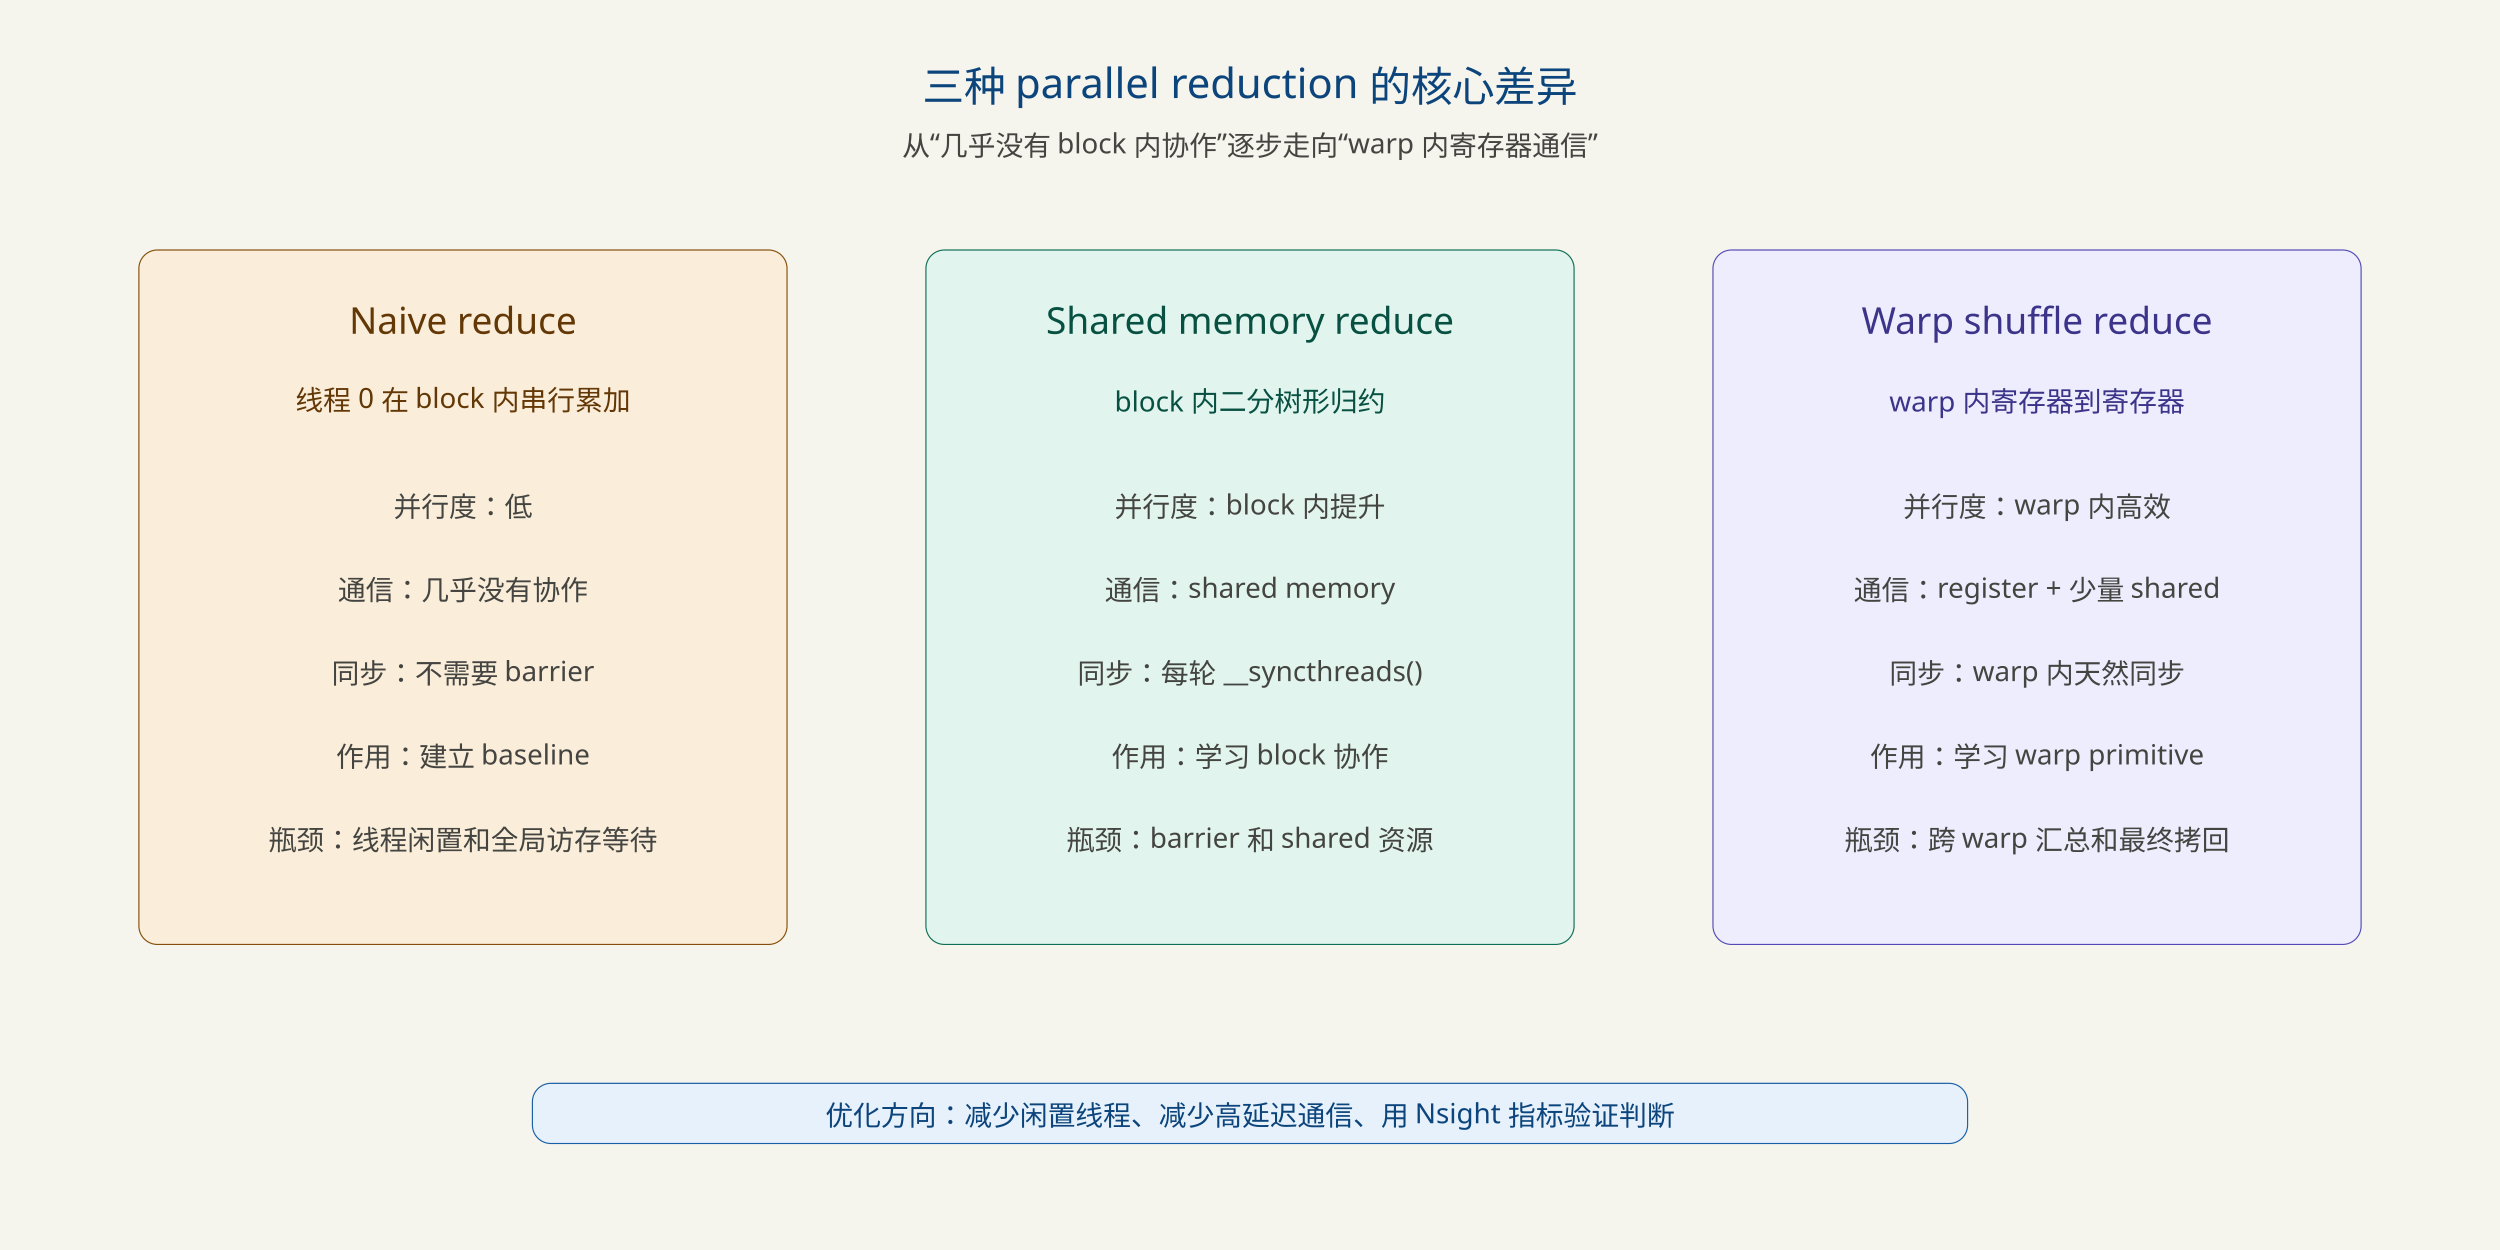
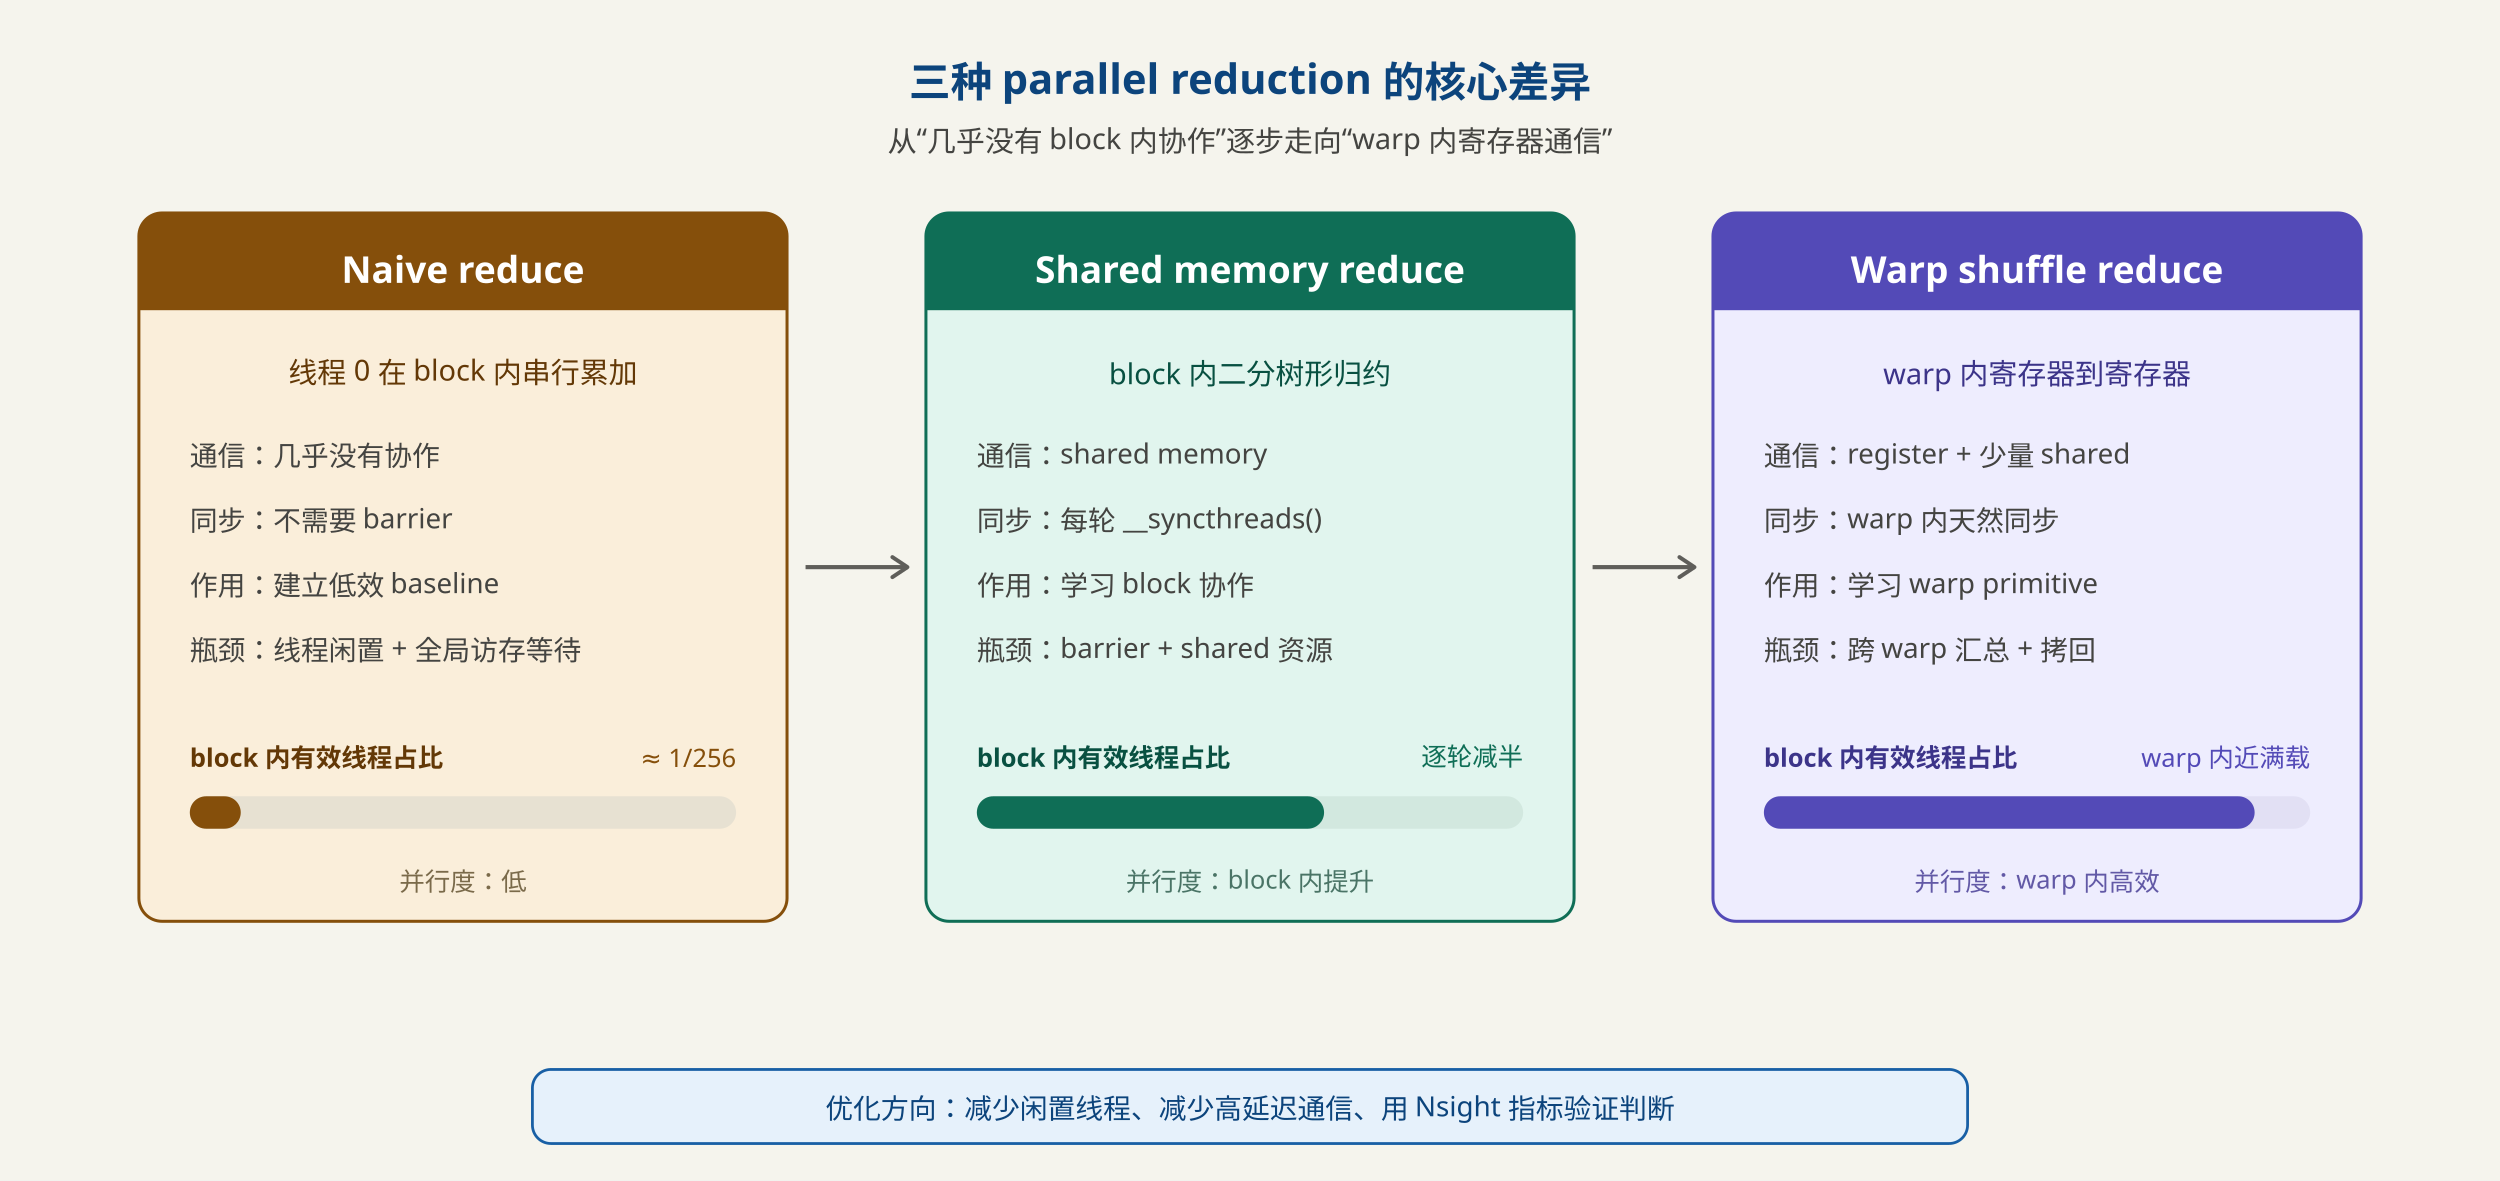
- <svg xmlns="http://www.w3.org/2000/svg" viewBox="0 0 1080 540" role="img" aria-labelledby="title desc">
-   <rect x="0" y="0" width="1080" height="540" fill="rgb(245, 244, 237)" />
-   <text x="540" y="36" text-anchor="middle" dominant-baseline="central" font-family="system-ui,sans-serif" font-size="18" font-weight="500" fill="#0C447C">三种 parallel reduction 的核心差异</text>
-   <text x="540" y="62" text-anchor="middle" dominant-baseline="central" font-family="system-ui,sans-serif" font-size="12" font-weight="400" fill="#444441">从“几乎没有 block 内协作”逐步走向“warp 内寄存器通信”</text>
-   <rect x="60" y="108" width="280" height="300" rx="8" fill="#FAEEDA" stroke="#854F0B" stroke-width="0.5" />
-   <text x="200" y="138" text-anchor="middle" dominant-baseline="central" font-family="system-ui,sans-serif" font-size="16" font-weight="500" fill="#633806">Naive reduce</text>
-   <text x="200" y="172" text-anchor="middle" dominant-baseline="central" font-family="system-ui,sans-serif" font-size="12" font-weight="400" fill="#633806">线程 0 在 block 内串行累加</text>
-   <text x="200" y="218" text-anchor="middle" dominant-baseline="central" font-family="system-ui,sans-serif" font-size="12" font-weight="400" fill="#444441">并行度：低</text>
-   <text x="200" y="254" text-anchor="middle" dominant-baseline="central" font-family="system-ui,sans-serif" font-size="12" font-weight="400" fill="#444441">通信：几乎没有协作</text>
-   <text x="200" y="290" text-anchor="middle" dominant-baseline="central" font-family="system-ui,sans-serif" font-size="12" font-weight="400" fill="#444441">同步：不需要 barrier</text>
-   <text x="200" y="326" text-anchor="middle" dominant-baseline="central" font-family="system-ui,sans-serif" font-size="12" font-weight="400" fill="#444441">作用：建立 baseline</text>
-   <text x="200" y="362" text-anchor="middle" dominant-baseline="central" font-family="system-ui,sans-serif" font-size="12" font-weight="400" fill="#444441">瓶颈：线程闲置和全局访存等待</text>
-   <rect x="400" y="108" width="280" height="300" rx="8" fill="#E1F5EE" stroke="#0F6E56" stroke-width="0.5" />
-   <text x="540" y="138" text-anchor="middle" dominant-baseline="central" font-family="system-ui,sans-serif" font-size="16" font-weight="500" fill="#085041">Shared memory reduce</text>
-   <text x="540" y="172" text-anchor="middle" dominant-baseline="central" font-family="system-ui,sans-serif" font-size="12" font-weight="400" fill="#085041">block 内二分树形归约</text>
-   <text x="540" y="218" text-anchor="middle" dominant-baseline="central" font-family="system-ui,sans-serif" font-size="12" font-weight="400" fill="#444441">并行度：block 内提升</text>
-   <text x="540" y="254" text-anchor="middle" dominant-baseline="central" font-family="system-ui,sans-serif" font-size="12" font-weight="400" fill="#444441">通信：shared memory</text>
-   <text x="540" y="290" text-anchor="middle" dominant-baseline="central" font-family="system-ui,sans-serif" font-size="12" font-weight="400" fill="#444441">同步：每轮 __syncthreads()</text>
-   <text x="540" y="326" text-anchor="middle" dominant-baseline="central" font-family="system-ui,sans-serif" font-size="12" font-weight="400" fill="#444441">作用：学习 block 协作</text>
-   <text x="540" y="362" text-anchor="middle" dominant-baseline="central" font-family="system-ui,sans-serif" font-size="12" font-weight="400" fill="#444441">瓶颈：barrier 和 shared 资源</text>
-   <rect x="740" y="108" width="280" height="300" rx="8" fill="#EEEDFE" stroke="#534AB7" stroke-width="0.5" />
-   <text x="880" y="138" text-anchor="middle" dominant-baseline="central" font-family="system-ui,sans-serif" font-size="16" font-weight="500" fill="#3C3489">Warp shuffle reduce</text>
-   <text x="880" y="172" text-anchor="middle" dominant-baseline="central" font-family="system-ui,sans-serif" font-size="12" font-weight="400" fill="#3C3489">warp 内寄存器到寄存器</text>
-   <text x="880" y="218" text-anchor="middle" dominant-baseline="central" font-family="system-ui,sans-serif" font-size="12" font-weight="400" fill="#444441">并行度：warp 内高效</text>
-   <text x="880" y="254" text-anchor="middle" dominant-baseline="central" font-family="system-ui,sans-serif" font-size="12" font-weight="400" fill="#444441">通信：register + 少量 shared</text>
-   <text x="880" y="290" text-anchor="middle" dominant-baseline="central" font-family="system-ui,sans-serif" font-size="12" font-weight="400" fill="#444441">同步：warp 内天然同步</text>
-   <text x="880" y="326" text-anchor="middle" dominant-baseline="central" font-family="system-ui,sans-serif" font-size="12" font-weight="400" fill="#444441">作用：学习 warp primitive</text>
-   <text x="880" y="362" text-anchor="middle" dominant-baseline="central" font-family="system-ui,sans-serif" font-size="12" font-weight="400" fill="#444441">瓶颈：跨 warp 汇总和最终拷回</text>
-   <rect x="230" y="468" width="620" height="26" rx="8" fill="#E6F1FB" stroke="#185FA5" stroke-width="0.5" />
-   <text x="540" y="481" text-anchor="middle" dominant-baseline="central" font-family="system-ui,sans-serif" font-size="12" font-weight="400" fill="#0C447C">优化方向：减少闲置线程、减少高延迟通信、用 Nsight 指标验证判断</text>
+ <svg xmlns="http://www.w3.org/2000/svg" viewBox="0 0 1080 510" role="img" aria-labelledby="title desc">
+   <rect x="0" y="0" width="1080" height="510" fill="rgb(245, 244, 237)" />
+   <defs>
+     <marker id="arrow" viewBox="0 0 10 10" refX="8" refY="5" markerWidth="6" markerHeight="6" orient="auto-start-reverse">
+       <path d="M2 1L8 5L2 9" fill="none" stroke="context-stroke" stroke-width="1.6" stroke-linecap="round" stroke-linejoin="round" />
+     </marker>
+   </defs>
+   <text x="540" y="34" text-anchor="middle" dominant-baseline="central" font-family="system-ui,sans-serif" font-size="18" font-weight="600" fill="#0C447C">三种 parallel reduction 的核心差异</text>
+   <text x="540" y="60" text-anchor="middle" dominant-baseline="central" font-family="system-ui,sans-serif" font-size="12.5" font-weight="400" fill="#444441">从“几乎没有 block 内协作”逐步走向“warp 内寄存器通信”</text>
+   <rect x="60" y="92" width="280" height="306" rx="10" fill="#FAEEDA" stroke="#854F0B" stroke-width="1.3" />
+   <path d="M60 134 v-32 a10 10 0 0 1 10 -10 h260 a10 10 0 0 1 10 10 v32 z" fill="#854F0B" />
+   <text x="200" y="116" text-anchor="middle" dominant-baseline="central" font-family="system-ui,sans-serif" font-size="16" font-weight="600" fill="#FFFFFF">Naive reduce</text>
+   <text x="200" y="160" text-anchor="middle" dominant-baseline="central" font-family="system-ui,sans-serif" font-size="12.5" font-weight="500" fill="#633806">线程 0 在 block 内串行累加</text>
+   <text x="82" y="196" text-anchor="start" dominant-baseline="central" font-family="system-ui,sans-serif" font-size="12" font-weight="400" fill="#444441">通信：几乎没有协作</text>
+   <text x="82" y="224" text-anchor="start" dominant-baseline="central" font-family="system-ui,sans-serif" font-size="12" font-weight="400" fill="#444441">同步：不需要 barrier</text>
+   <text x="82" y="252" text-anchor="start" dominant-baseline="central" font-family="system-ui,sans-serif" font-size="12" font-weight="400" fill="#444441">作用：建立低效 baseline</text>
+   <text x="82" y="280" text-anchor="start" dominant-baseline="central" font-family="system-ui,sans-serif" font-size="12" font-weight="400" fill="#444441">瓶颈：线程闲置 + 全局访存等待</text>
+   <text x="82" y="326" text-anchor="start" dominant-baseline="central" font-family="system-ui,sans-serif" font-size="11" font-weight="600" fill="#633806">block 内有效线程占比</text>
+   <text x="318" y="326" text-anchor="end" dominant-baseline="central" font-family="system-ui,sans-serif" font-size="11" font-weight="500" fill="#854F0B">≈ 1/256</text>
+   <rect x="82" y="344" width="236" height="14" rx="7" fill="#E7E1D2" />
+   <rect x="82" y="344" width="22" height="14" rx="7" fill="#854F0B" />
+   <text x="200" y="380" text-anchor="middle" dominant-baseline="central" font-family="system-ui,sans-serif" font-size="11" font-weight="400" fill="#7A6A4A">并行度：低</text>
+   <rect x="400" y="92" width="280" height="306" rx="10" fill="#E1F5EE" stroke="#0F6E56" stroke-width="1.3" />
+   <path d="M400 134 v-32 a10 10 0 0 1 10 -10 h260 a10 10 0 0 1 10 10 v32 z" fill="#0F6E56" />
+   <text x="540" y="116" text-anchor="middle" dominant-baseline="central" font-family="system-ui,sans-serif" font-size="16" font-weight="600" fill="#FFFFFF">Shared memory reduce</text>
+   <text x="540" y="160" text-anchor="middle" dominant-baseline="central" font-family="system-ui,sans-serif" font-size="12.5" font-weight="500" fill="#085041">block 内二分树形归约</text>
+   <text x="422" y="196" text-anchor="start" dominant-baseline="central" font-family="system-ui,sans-serif" font-size="12" font-weight="400" fill="#444441">通信：shared memory</text>
+   <text x="422" y="224" text-anchor="start" dominant-baseline="central" font-family="system-ui,sans-serif" font-size="12" font-weight="400" fill="#444441">同步：每轮 __syncthreads()</text>
+   <text x="422" y="252" text-anchor="start" dominant-baseline="central" font-family="system-ui,sans-serif" font-size="12" font-weight="400" fill="#444441">作用：学习 block 协作</text>
+   <text x="422" y="280" text-anchor="start" dominant-baseline="central" font-family="system-ui,sans-serif" font-size="12" font-weight="400" fill="#444441">瓶颈：barrier + shared 资源</text>
+   <text x="422" y="326" text-anchor="start" dominant-baseline="central" font-family="system-ui,sans-serif" font-size="11" font-weight="600" fill="#085041">block 内有效线程占比</text>
+   <text x="658" y="326" text-anchor="end" dominant-baseline="central" font-family="system-ui,sans-serif" font-size="11" font-weight="500" fill="#0F6E56">逐轮减半</text>
+   <rect x="422" y="344" width="236" height="14" rx="7" fill="#D2E8DF" />
+   <rect x="422" y="344" width="150" height="14" rx="7" fill="#0F6E56" />
+   <text x="540" y="380" text-anchor="middle" dominant-baseline="central" font-family="system-ui,sans-serif" font-size="11" font-weight="400" fill="#4A7466">并行度：block 内提升</text>
+   <rect x="740" y="92" width="280" height="306" rx="10" fill="#EEEDFE" stroke="#534AB7" stroke-width="1.3" />
+   <path d="M740 134 v-32 a10 10 0 0 1 10 -10 h260 a10 10 0 0 1 10 10 v32 z" fill="#534AB7" />
+   <text x="880" y="116" text-anchor="middle" dominant-baseline="central" font-family="system-ui,sans-serif" font-size="16" font-weight="600" fill="#FFFFFF">Warp shuffle reduce</text>
+   <text x="880" y="160" text-anchor="middle" dominant-baseline="central" font-family="system-ui,sans-serif" font-size="12.5" font-weight="500" fill="#3C3489">warp 内寄存器到寄存器</text>
+   <text x="762" y="196" text-anchor="start" dominant-baseline="central" font-family="system-ui,sans-serif" font-size="12" font-weight="400" fill="#444441">通信：register + 少量 shared</text>
+   <text x="762" y="224" text-anchor="start" dominant-baseline="central" font-family="system-ui,sans-serif" font-size="12" font-weight="400" fill="#444441">同步：warp 内天然同步</text>
+   <text x="762" y="252" text-anchor="start" dominant-baseline="central" font-family="system-ui,sans-serif" font-size="12" font-weight="400" fill="#444441">作用：学习 warp primitive</text>
+   <text x="762" y="280" text-anchor="start" dominant-baseline="central" font-family="system-ui,sans-serif" font-size="12" font-weight="400" fill="#444441">瓶颈：跨 warp 汇总 + 拷回</text>
+   <text x="762" y="326" text-anchor="start" dominant-baseline="central" font-family="system-ui,sans-serif" font-size="11" font-weight="600" fill="#3C3489">block 内有效线程占比</text>
+   <text x="998" y="326" text-anchor="end" dominant-baseline="central" font-family="system-ui,sans-serif" font-size="11" font-weight="500" fill="#534AB7">warp 内近满载</text>
+   <rect x="762" y="344" width="236" height="14" rx="7" fill="#E2E0F4" />
+   <rect x="762" y="344" width="212" height="14" rx="7" fill="#534AB7" />
+   <text x="880" y="380" text-anchor="middle" dominant-baseline="central" font-family="system-ui,sans-serif" font-size="11" font-weight="400" fill="#6259A6">并行度：warp 内高效</text>
+   <line x1="348" y1="245" x2="392" y2="245" stroke="#5F5E5A" stroke-width="1.8" marker-end="url(#arrow)" />
+   <line x1="688" y1="245" x2="732" y2="245" stroke="#5F5E5A" stroke-width="1.8" marker-end="url(#arrow)" />
+   <rect x="230" y="462" width="620" height="32" rx="8" fill="#E6F1FB" stroke="#185FA5" stroke-width="1.2" />
+   <text x="540" y="478" text-anchor="middle" dominant-baseline="central" font-family="system-ui,sans-serif" font-size="12" font-weight="400" fill="#0C447C">优化方向：减少闲置线程、减少高延迟通信、用 Nsight 指标验证判断</text>
</svg>
